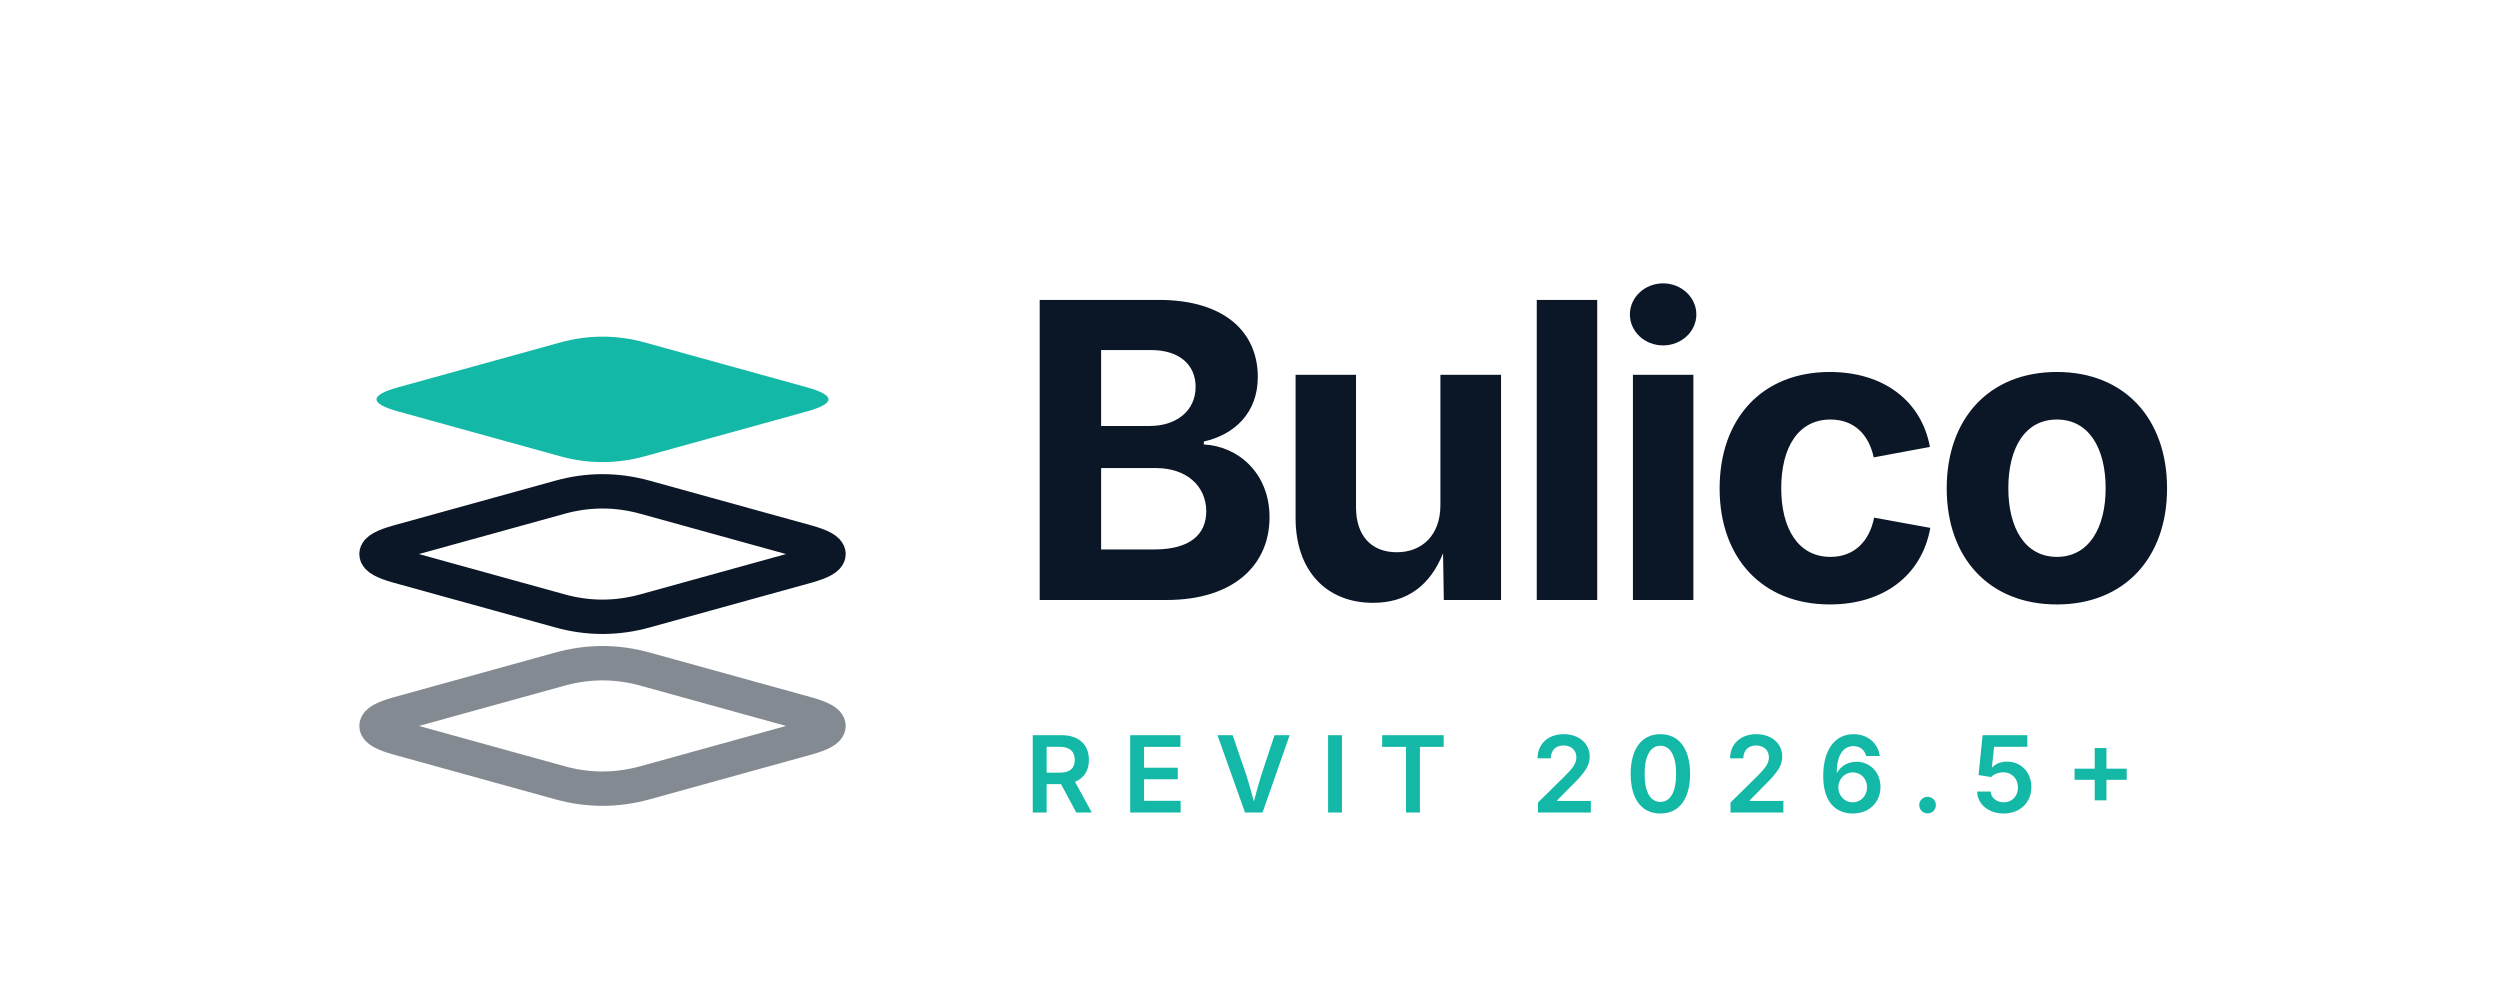
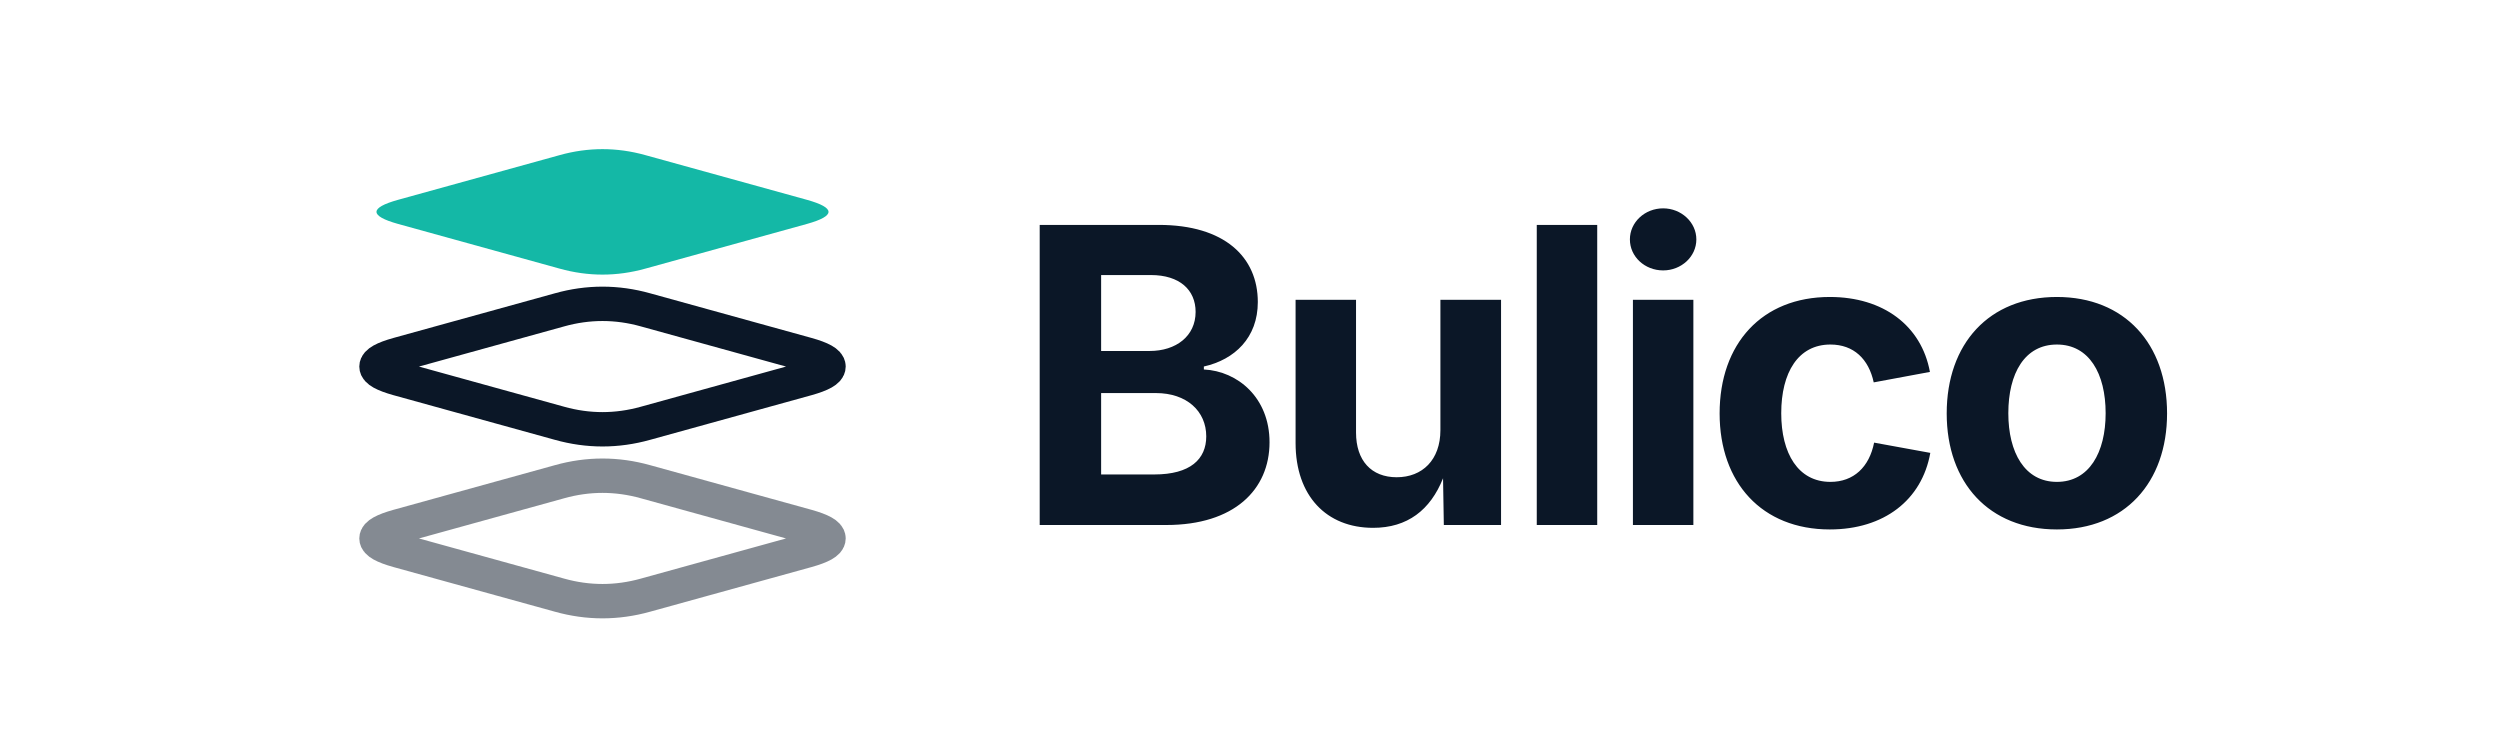
- <svg xmlns="http://www.w3.org/2000/svg" viewBox="-4 -22 800 320" role="img" aria-labelledby="title">
-   <g transform="translate(48 20) scale(0.55)">
+ <svg xmlns="http://www.w3.org/2000/svg" viewBox="-4 2 800 240" role="img" aria-labelledby="title">
+   <g transform="translate(48 -16) scale(0.55)">
    <g fill="none" stroke="#0B1727" stroke-width="20" stroke-linecap="round" stroke-linejoin="round">
      <path d="M137 239 231 213Q256 206 281 213L375 239Q400 246 375 253L281 279Q256 286 231 279L137 253Q112 246 137 239Z" />
      <path d="M137 339 231 313Q256 306 281 313L375 339Q400 346 375 353L281 379Q256 386 231 379L137 353Q112 346 137 339Z" stroke-opacity=".5" />
    </g>
    <path d="M137 149 231 123Q256 116 281 123L375 149Q400 156 375 163L281 189Q256 196 231 189L137 163Q112 156 137 149Z" fill="#14B8A6" />
  </g>
  <g color="#0B1727" font-family="'Segoe UI', Inter, Helvetica, Arial, sans-serif">
    <text x="320" y="170" font-size="132" font-weight="700" letter-spacing="-5" fill="currentColor">Bulico</text>
-     <text x="324" y="238" font-size="34" font-weight="600" letter-spacing="9" fill="#14B8A6">REVIT 2026.5+</text>
  </g>
</svg>
